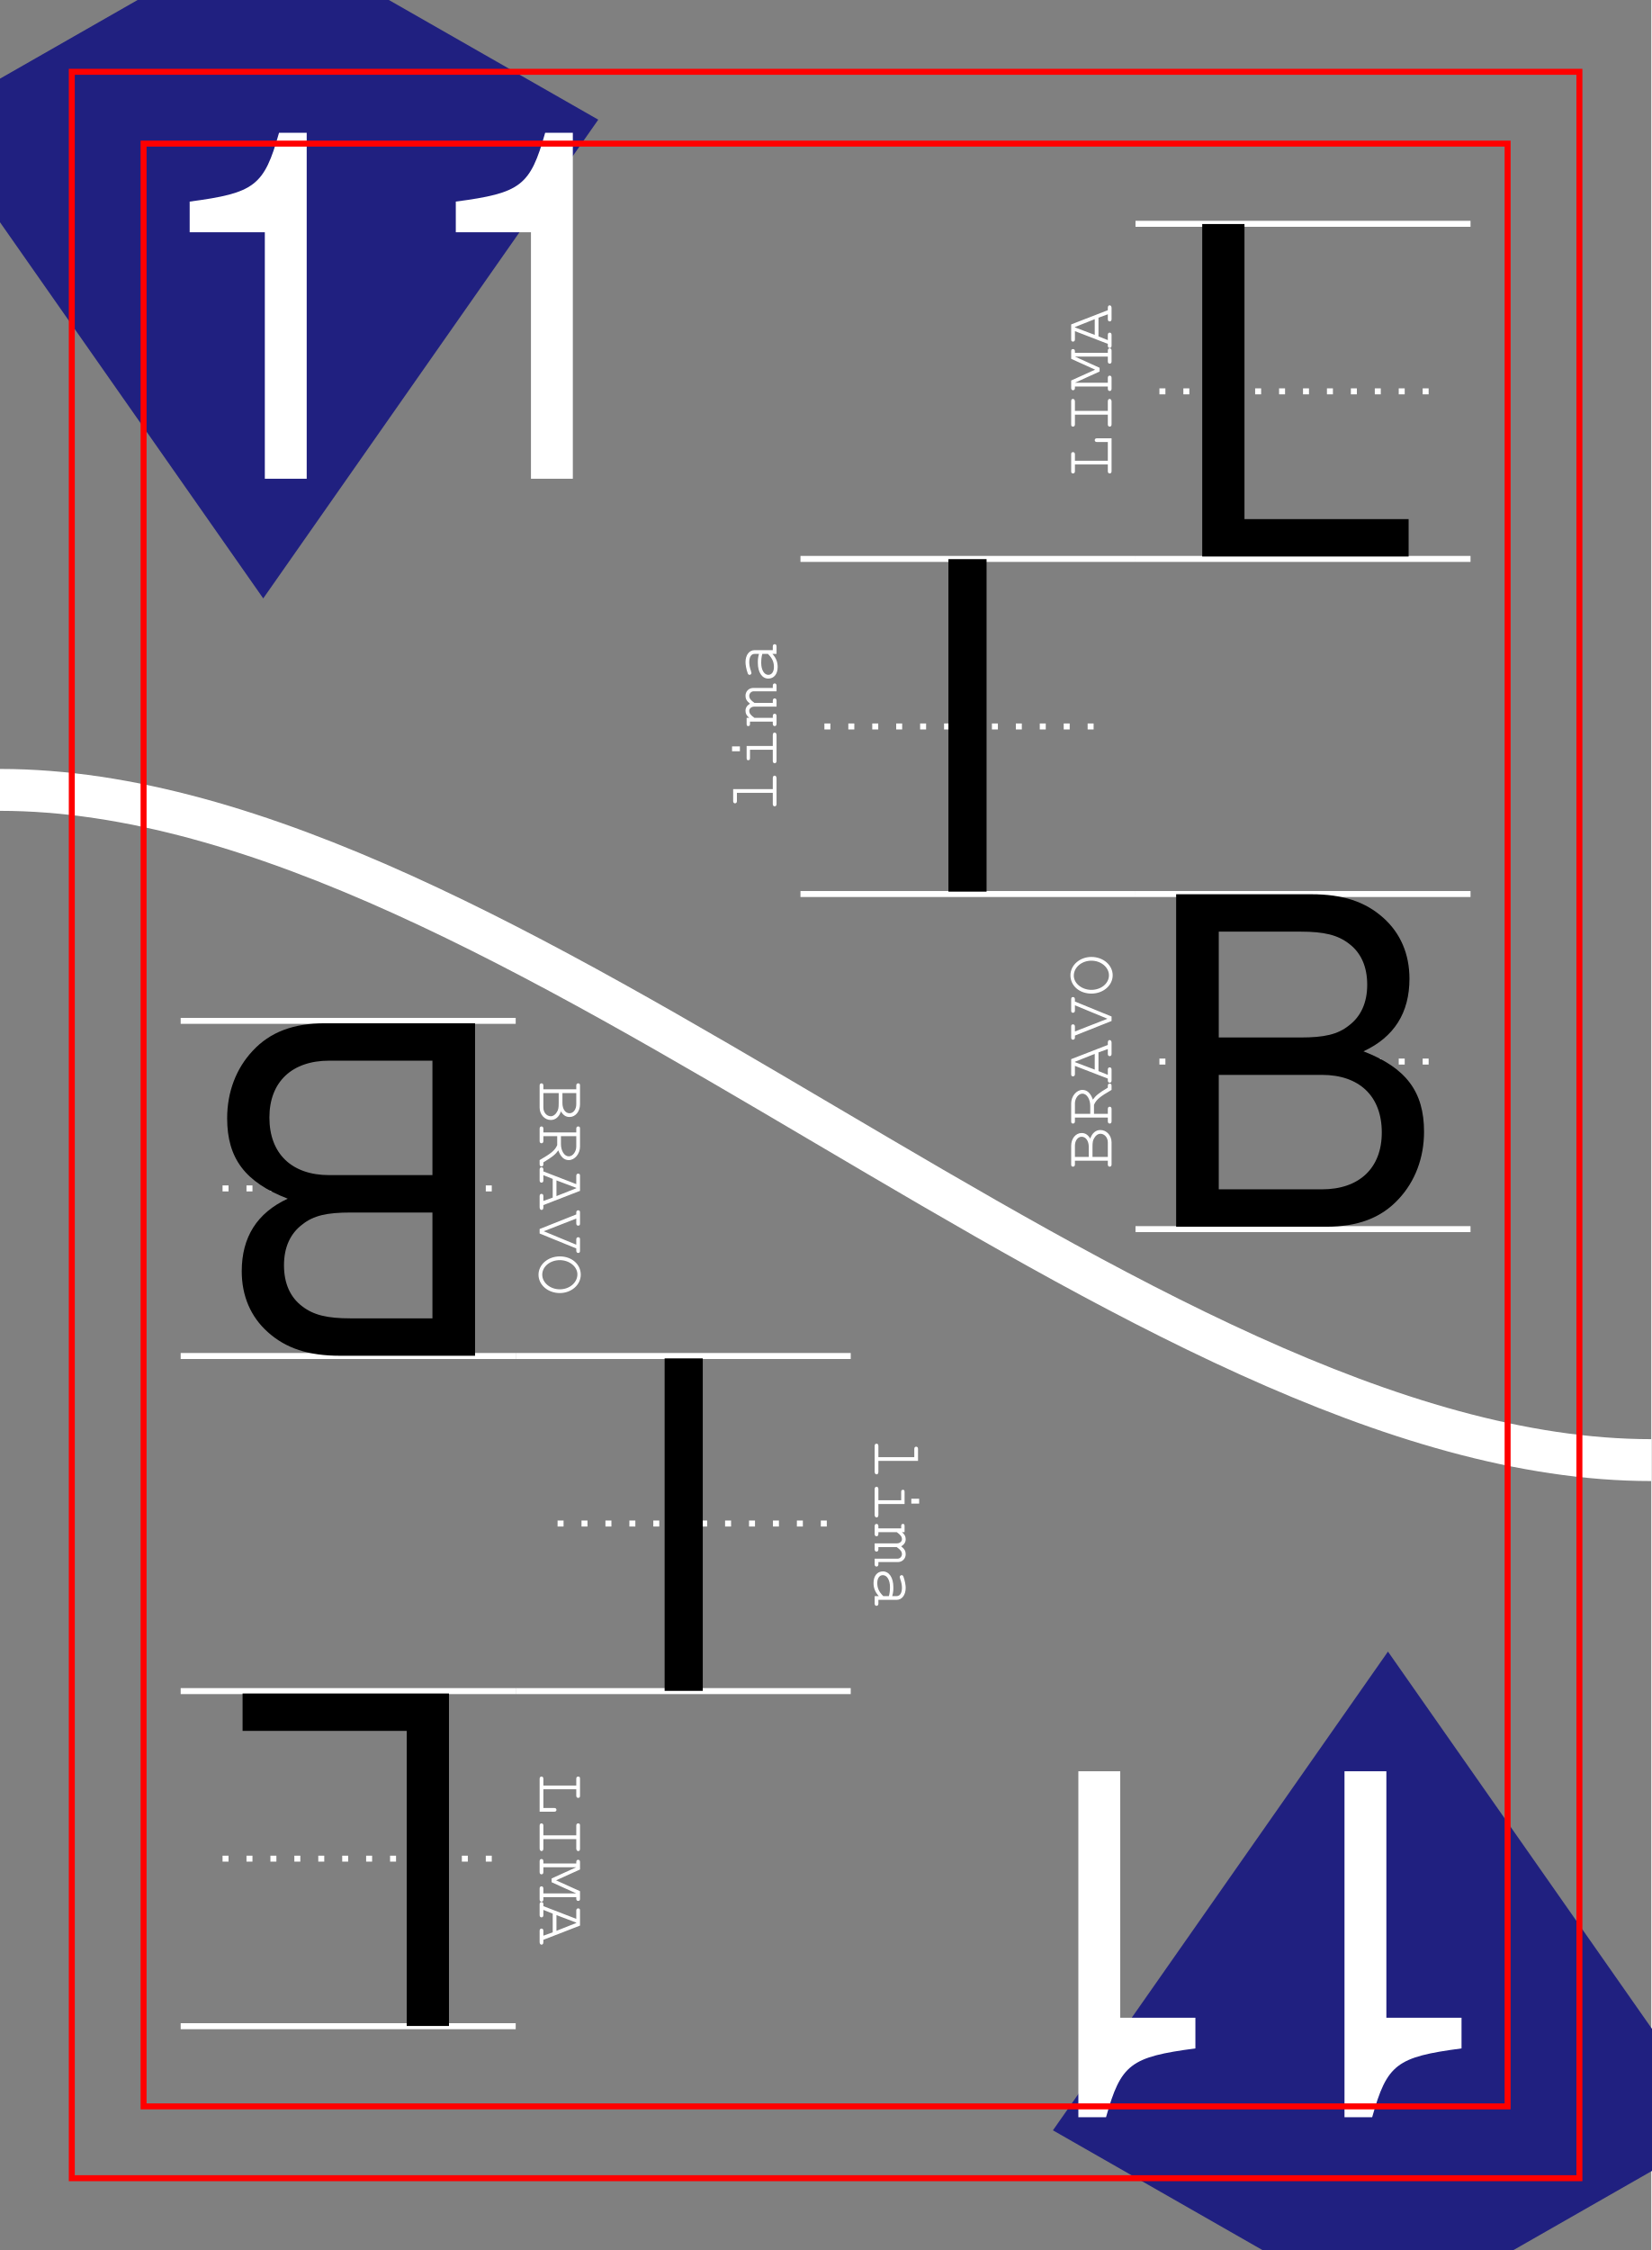
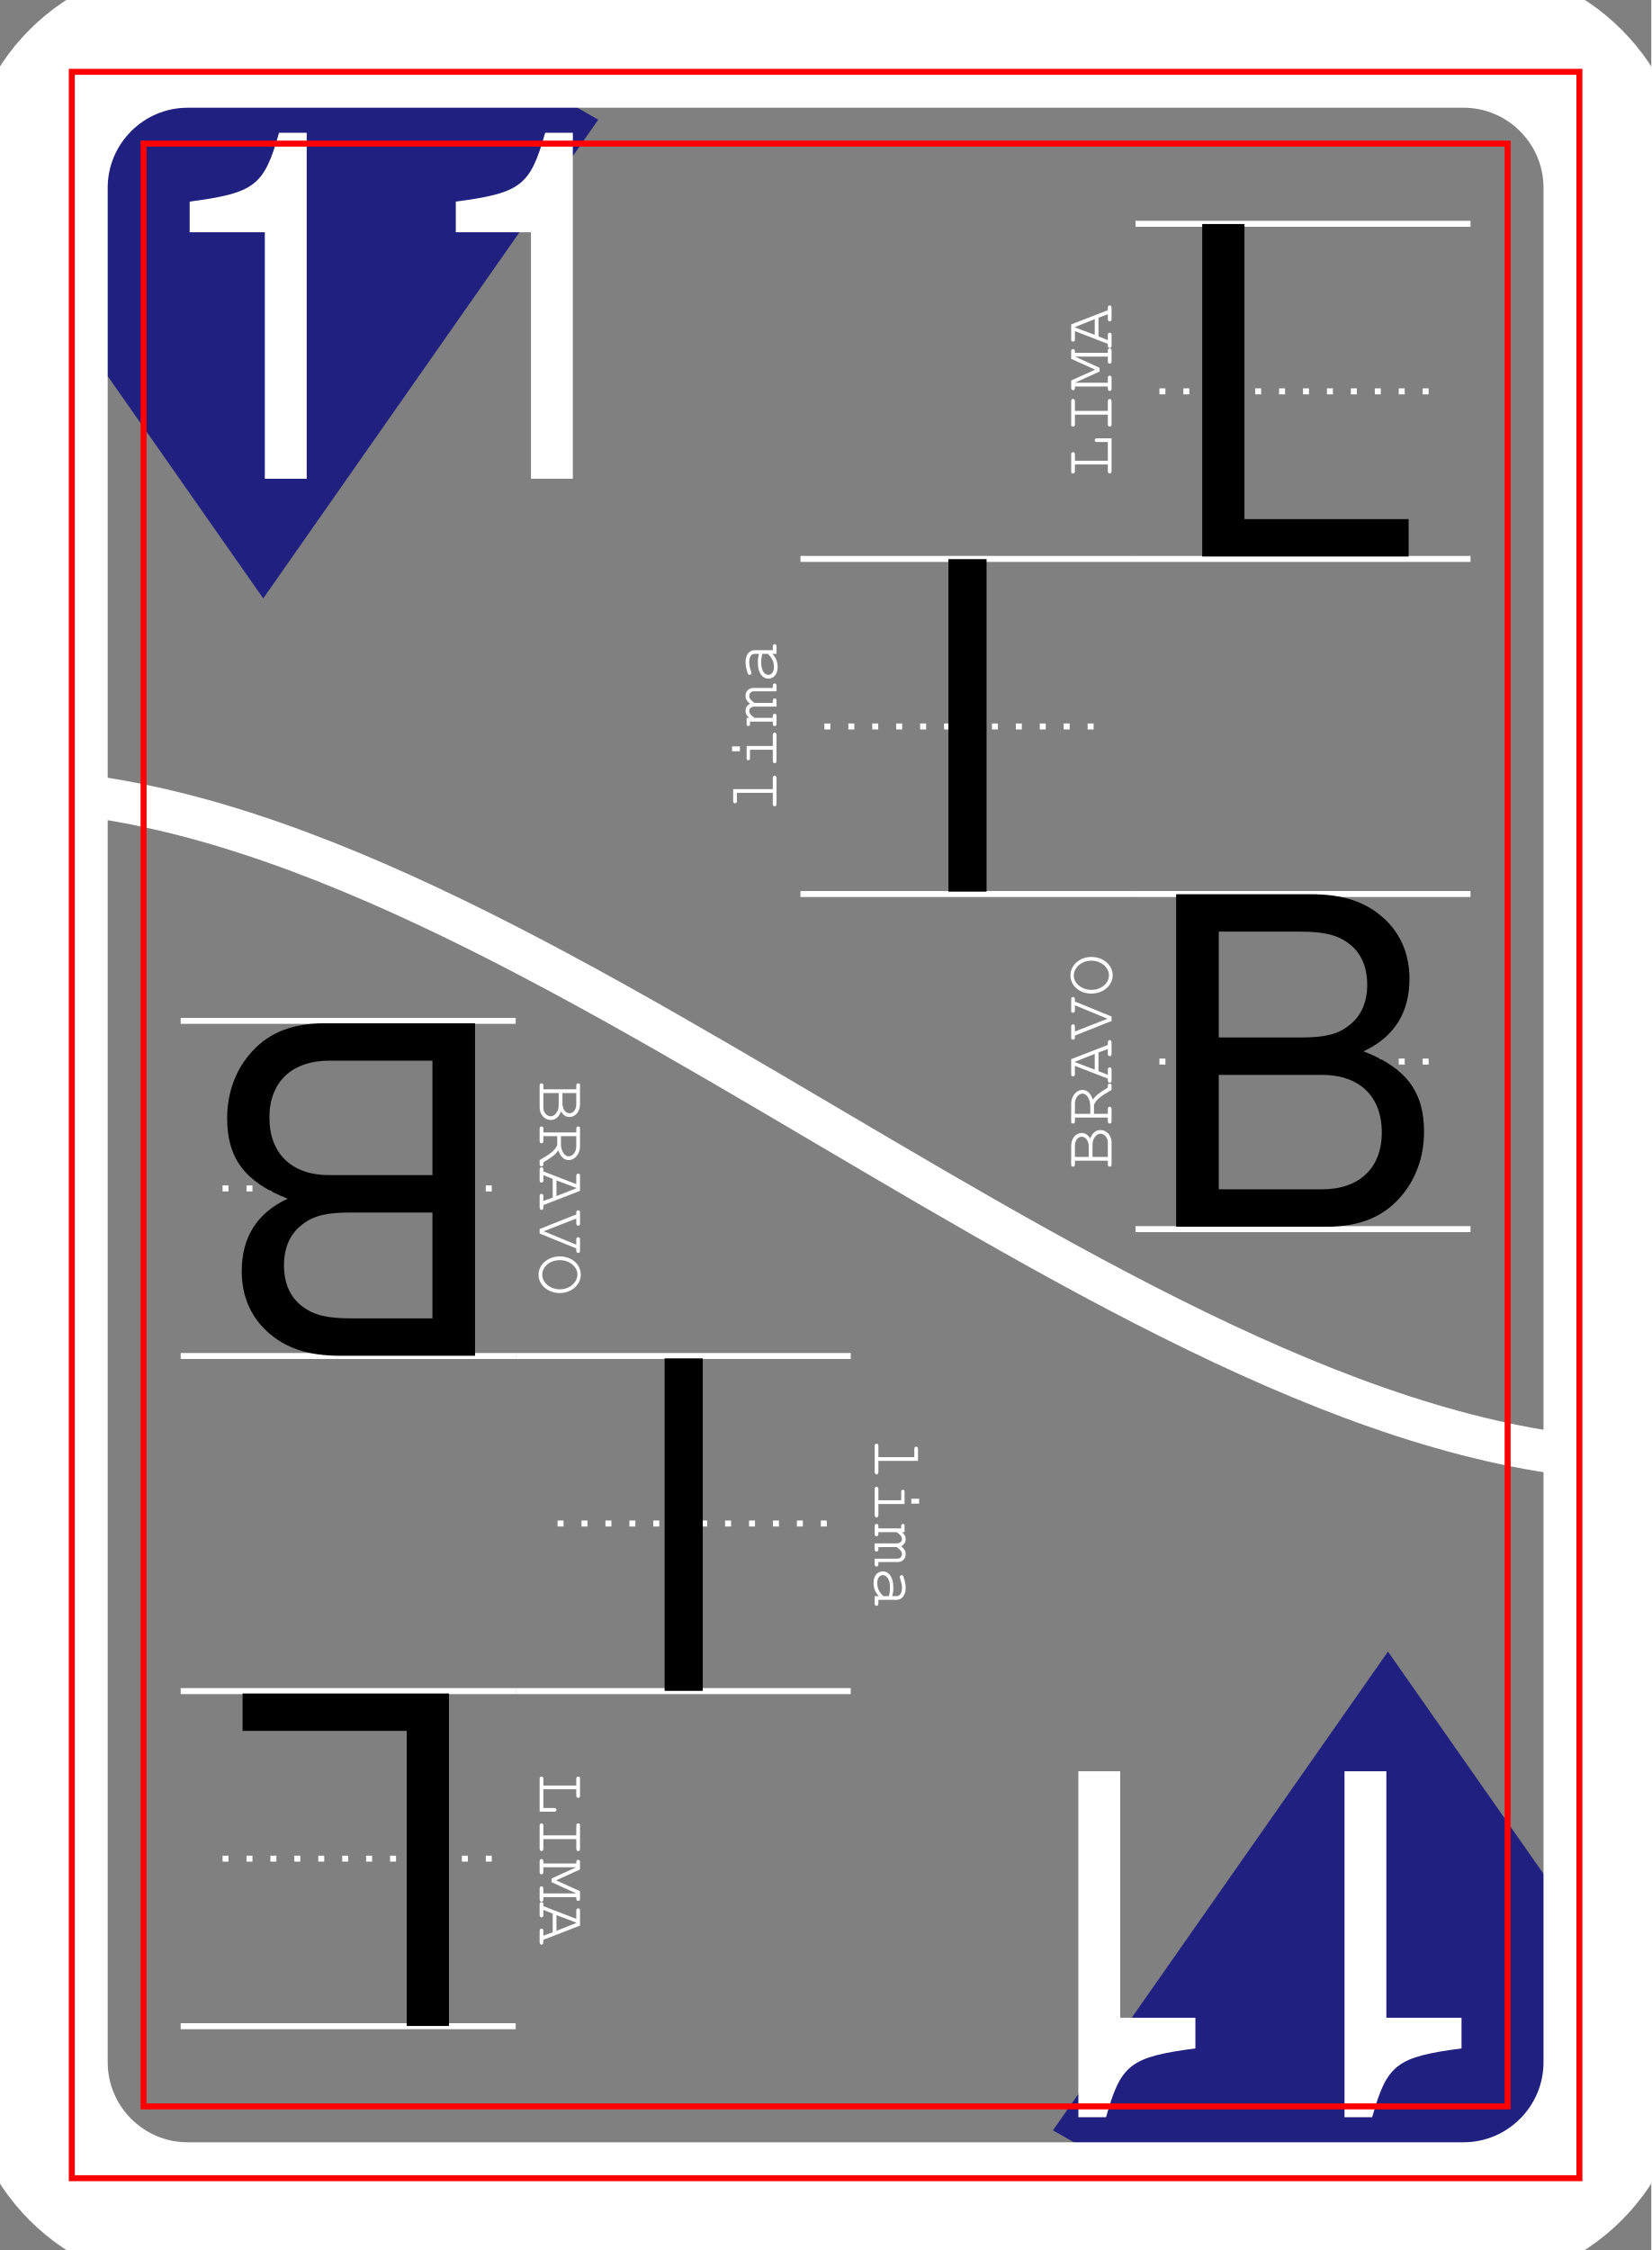
<svg xmlns="http://www.w3.org/2000/svg" xmlns:xlink="http://www.w3.org/1999/xlink" width="69mm" height="94mm" viewBox="-3 -3 69 94" version="1.1" id="card-11">
  <style>
    text { font-family:Helvetica; font-size:19.04px; line-height:1; fill:#000000;fill-opacity:1;stroke:none; }
   
   g.emoji path, g.emoji ellipse, g.emoji circle  { fill:none;stroke:#000000;stroke-width:1.0;stroke-linecap:round;stroke-miterlimit:4;stroke-dasharray:none;stroke-opacity:1 }
   g#card-11-formats-dark text { font-size:7px;fill:#ffffff; }
   g#card-11-thumb-up text, g#card-11-thumb-down text { font-size:7px; }
   path  { fill:none;stroke:#000000;stroke-width:1.0;stroke-linecap:butt;stroke-linejoin:miter;stroke-opacity:1; }
   path.suit { stroke:none; }
   g#card-11-border path  { fill:#808080;fill-opacity:1;stroke:#000000;stroke-width:1.5;stroke-opacity:1;stroke-miterlimit:4;stroke-dasharray:none; }
   g#card-11-lines path { fill:none;stroke:#ffffff;stroke-width:0.25;stroke-linecap:butt;stroke-linejoin:miter;stroke-miterlimit:4;stroke-dasharray:none;stroke-dashoffset:0;stroke-opacity:1 }
   g#card-11-lines-dark path { fill:none;stroke:#000000;stroke-width:0.5;stroke-linecap:butt;stroke-linejoin:miter;stroke-miterlimit:4;stroke-dasharray:none;stroke-dashoffset:0;stroke-opacity:1; }
   g#card-11-lines path.lines-center { stroke-dasharray:0.25, 0.75;}
  </style>
  <defs>
    <g id="card-11-heart-full" class="emoji" transform="translate(-7,-14)">
      <path d="M 7,14 C -5.5,3.5 2,-3 7,2 12,-3 19.5,3.5 7,14 Z" />
    </g>
    <g id="card-11-heart-broken" class="emoji" transform="translate(-7,-14)">
      <path d="M 3.119,0.918 C -0.516,1.134 -2.304,6.546 6.573,13.572            L 10.056,6.195 5.805,7.761 6.763,2.319            C 5.546,1.284 4.244,0.851 3.119,0.918 Z" />
      <path d="M 11.598,-0.031 C 10.627,-0.087 9.524,0.229 8.459,0.983            L 6.937,5.754 12.36,4.47 6.655,12.992            c 0.148,0.146 0.298,0.292 0.453,0.44            C 17.163,6.008 15.371,0.19 11.598,-0.031 Z" />
    </g>
    <g id="card-11-thumb" class="emoji">
      <path d="m 0.25,6 h 4 C 3.761,3.426 2.261,0.331 6.095,0.464           9.005,0.565 8.214,3.28 7.75,6 c 3,0 7,1 4,3 1,1 1,1 0,2 2,1 2,3 -11.5,2 z" />
      <path style="stroke-width:0.5" d="m 4.722,1.807 c 0,0 0.175,2.379 1.03,2.351           0.834,-0.027 0.855,-2.351 0.855,-2.351 z" />
    </g>
+     <g id="card-11-thumb-down" transform="translate(-7,-14)">
+       <g transform="translate(-0.1064203,-0.6459912)">
+         <path style="fill:none;stroke:#000000;stroke-width:0.342;stroke-miterlimit:4;stroke-dasharray:none;stroke-opacity:1" d="m 6.164,1.456 c -0.871,0.317 -1.75,0.576 -1.954,0.576 -0.337,6.56e-4 -0.37,0.279 -0.37,3.113 v 3.112 l 1.42,1.699 c 0.896,1.072 1.58,2.13 1.855,2.865 0.578,1.548 0.663,1.652 1.361,1.652 1.506,0 2.14,-1.654 1.302,-3.397 -0.703,-1.462 -0.703,-1.462 1.455,-1.462 1.649,0 1.96,-0.054 2.344,-0.408 0.354,-0.325 0.416,-0.551 0.31,-1.118 C 13.393,5.575 13.352,5.054 12.667,2.131 11.27,0.672 9.096,0.391 6.164,1.456 Z" />
+         <path style="fill:none;stroke:#000000;stroke-width:0.342;stroke-linecap:butt;stroke-linejoin:miter;stroke-miterlimit:4;stroke-dasharray:none;stroke-opacity:1" d="m 8.616,14.41 c 0.974,-0.083 0.526,-1.451 0.526,-1.451 l -1.294,-1.563 c -1.552,-0.039 -0.71,0.585 -1.051,0.707" />
+         <rect style="fill:none;fill-opacity:0.801;stroke:#000000;stroke-width:0.39;stroke-linecap:round;stroke-miterlimit:4;stroke-dasharray:none;stroke-opacity:1" width="3.565" height="7.378" x="0.302" y="2.094" />
+       </g>
+     </g>
    <g id="card-11-thumb-up" class="emoji" transform="translate(-7,-14)">
-       <use xlink:href="#card-11-thumb" />
-       <text text-anchor="middle" x="6" y="12">+1</text>
-     </g>
-     <g id="card-11-thumb-down" class="emoji" transform="translate(-7,-14)">
-       <use transform="matrix(1,0,0,-1,0,14)" xlink:href="#card-11-thumb" />
-       <text text-anchor="middle" x="7" y="7">-1</text>
+       <g transform="translate(-0.1064198,-0.2965792)">
+         <path style="fill:none;stroke:#000000;stroke-width:0.342;stroke-miterlimit:4;stroke-dasharray:none;stroke-opacity:1" d="m 6.187,13.485 c -0.869,-0.317 -1.745,-0.576 -1.948,-0.576 -0.336,-6.46e-4 -0.369,-0.279 -0.369,-3.113 v -3.112 l 1.416,-1.699 c 0.893,-1.072 1.576,-2.13 1.849,-2.865 0.576,-1.548 0.661,-1.652 1.357,-1.652 1.501,0 2.134,1.654 1.298,3.397 -0.701,1.462 -0.701,1.462 1.45,1.462 1.644,0 1.954,0.054 2.337,0.408 0.353,0.325 0.415,0.551 0.309,1.118 -0.493,2.514 -0.534,3.035 -1.217,5.958 -1.392,1.459 -3.56,1.74 -6.483,0.674 z" />
+         <path style="fill:none;stroke:#000000;stroke-width:0.342;stroke-linecap:butt;stroke-linejoin:miter;stroke-miterlimit:4;stroke-dasharray:none;stroke-opacity:1" d="m 8.632,0.531 c 0.971,0.083 0.524,1.451 0.524,1.451 l -1.29,1.563 c -1.548,0.039 -0.708,-0.585 -1.048,-0.707" />
+         <rect style="fill:none;fill-opacity:0.801;stroke:#000000;stroke-width:0.39;stroke-linecap:round;stroke-miterlimit:4;stroke-dasharray:none;stroke-opacity:1" id="rect1836" width="3.555" height="7.378" x="0.301" y="6.697" />
+       </g>
    </g>
    <g id="card-11-sad" class="emoji" transform="translate(-7,-14)">
      <ellipse id="card-11-sad-right-eye" cx="9.5" cy="4" rx="0.25" ry="0.75" />
      <ellipse id="card-11-sad-left-eye" cx="4.5" cy="4" rx="0.25" ry="0.75" />
      <circle id="card-11-sad-face" cx="7" cy="7" r="7" />
      <path id="card-11-sad-frown" d="m 3,10 c 1.5,-3 6,-3 8,0" />
    </g>
    <g id="card-11-happy" class="emoji" transform="translate(-7,-14)">
      <ellipse id="card-11-happy-right-eye" cx="9.5" cy="4" rx="0.25" ry="0.75" />
      <ellipse id="card-11-happy-left-eye" cx="4.5" cy="4" rx="0.25" ry="0.75" />
      <circle id="card-11-happy-face" cx="7" cy="7" r="7" />
      <path id="card-11-happy-smile" d="m 3,8 c 1.5,4 6,4 8,0" />
    </g>
    <g id="card-11-suit-club" transform="translate(7,7)">
      <path id="card-11-suit-club-flower" style="fill:#208020;stroke:none" d="     M -7.347880794884119e-16,4.0      C 3.365,12.557 12.557,-3.365 3.464,-2.0      C 9.192,-9.192 -9.192,-9.192 -3.464,-2      C -12.557,-3.365 -3.365,12.557 -7.347880794884119e-16,4.0      Z     " />
      <path id="card-11-suit-club-stem" style="fill:#208020;stroke:none" d="     m 0,7.0      h -1.5      c 1.5,-1.5 1.5,-7.0 1.5,-7.0      c 0,0 0,5.5 1.5,7.0      z" />
    </g>
    <g id="card-11-suit-heart">
      <path style="fill:#802020;stroke:none" d="M 7,14 C -5.5,3.5 2,-3 7,2 12,-3 19.5,3.5 7,14 Z" />
    </g>
    <g id="card-11-suit-diamond">
      <path style="fill:#202080;stroke:none" d="m 7,14 -7,-10 7,-4 7,4 z" />
    </g>
    <g id="card-11-suit-spade">
      <path style="fill:#202020;stroke:none" d="M 7,0 C -5.5,10.5 2,17 7,12 12,17 19.5,10.5 7,0 Z" />
      <path style="fill:#202020;stroke:none" d="m 7,14 h -1.5 c 1.5,-1.5 1.5,-7.0 1.5,-7.0 c 0,0 0,5.5 1.5,7.0 z" />
    </g>
    <g id="card-11-lines">
      <path d="m 0,0 14,0" />
      <path class="lines-center" d="m 1,7 12,0" />
      <path d="m 0,14 14,0" />
    </g>
    <g id="card-11-lines-dark">
      
      
      
    </g>
    <g id="card-11-translate-text">
      <text xml:space="preserve" x="37.45" y="34.25" text-anchor="middle">l</text>
      <text xml:space="preserve" x="51" y="20.25" text-anchor="middle">L</text>
      <text xml:space="preserve" x="51" y="48.25" text-anchor="middle">B</text>
    </g>
    <g id="card-11-translate-pics">
      <use x="37.45" y="34.25" xlink:href="#card-11-" />
      <use x="51" y="20.25" xlink:href="#card-11-" />
      <use x="51" y="48.25" xlink:href="#card-11-" />
    </g>
    <g id="card-11-formats">
      <g id="formats-up" transform="translate(44.45,6.35)">
        <use xlink:href="#card-11-lines" />
        <text transform="rotate(-90) translate(-7,-1)" xml:space="preserve" text-anchor="middle" style="font-size:3px;line-height:1;font-family:Courier;fill:#ffffff;fill-opacity:1;stroke:#ffffff;stroke-width:0;stroke-miterlimit:4;stroke-dasharray:none;stroke-opacity:1">LIMA</text>
      </g>
      <g id="card-11-formats-plain" transform="translate(30.45,20.35)">
        <use xlink:href="#card-11-lines" />
        <text transform="rotate(-90) translate(-7,-1)" xml:space="preserve" text-anchor="middle" style="font-size:3px;line-height:1;font-family:Courier;fill:#ffffff;fill-opacity:1;stroke:#ffffff;stroke-width:0;stroke-miterlimit:4;stroke-dasharray:none;stroke-opacity:1">lima</text>
      </g>
      <g id="card-11-formats-down" transform="translate(44.45,34.35)">
        <use xlink:href="#card-11-lines" />
        <text transform="rotate(-90) translate(-7,-1)" xml:space="preserve" text-anchor="middle" style="font-size:3px;line-height:1;font-family:Courier;fill:#ffffff;fill-opacity:1;stroke:#ffffff;stroke-width:0;stroke-miterlimit:4;stroke-dasharray:none;stroke-opacity:1">BRAVO</text>
      </g>
      <text xml:space="preserve" text-anchor="middle" style="font-size:7px;line-height:1;font-family:Courier;fill:#ffffff;fill-opacity:1;stroke:#ffffff;stroke-width:0;stroke-miterlimit:4;stroke-dasharray:none;stroke-opacity:1" x="51.45" y="28.50" />
    </g>
    <g id="card-11-formats-dark">
      <g id="card-11-formats-up" transform="translate(44.45,6.35)">
        <use xlink:href="#card-11-lines-dark" />
        <text transform="rotate(-90) translate(-7,-1)" xml:space="preserve" text-anchor="middle" style="font-size:3px;line-height:1;font-family:Courier;fill:#ffffff;fill-opacity:1;stroke:#ffffff;stroke-width:0;stroke-miterlimit:4;stroke-dasharray:none;stroke-opacity:1">LIMA</text>
      </g>
      <g id="card-11-formats-plain" transform="translate(30.45,20.35)">
        <use xlink:href="#card-11-lines-dark" />
        <text transform="rotate(-90) translate(-7,18.5)" xml:space="preserve" text-anchor="middle" style="font-size:4px;line-height:1;font-family:Courier;fill:#ffffff;fill-opacity:1;stroke:#ffffff;stroke-width:0;stroke-miterlimit:4;stroke-dasharray:none;stroke-opacity:1">lima</text>
      </g>
      <g id="card-11-formats-down" transform="translate(44.45,34.35)">
        <use xlink:href="#card-11-lines-dark" />
        <text transform="rotate(-90) translate(-7,-1)" xml:space="preserve" text-anchor="middle" style="font-size:3px;line-height:1;font-family:Courier;fill:#ffffff;fill-opacity:1;stroke:#ffffff;stroke-width:0;stroke-miterlimit:4;stroke-dasharray:none;stroke-opacity:1">BRAVO</text>
      </g>
      <text xml:space="preserve" text-anchor="middle" style="fill:#000000;font-size:150%" x="51.45" y="36" />
    </g>
  </defs>
  <g id="card-11-main-layer">
    <rect x="-3" y="-3" width="69" height="94" style="fill:#808080" />
    <use opacity="1" transform="matrix(2,0,0,2,-6,-6)" xlink:href="#card-11-suit-diamond" />
    <use xlink:href="#card-11-formats" />
    <g transform="rotate(180,31.5,44)">
      <use opacity="1" transform="matrix(2,0,0,2,-6,-6)" xlink:href="#card-11-suit-diamond" />
      <use xlink:href="#card-11-formats" />
    </g>
    <g id="card-11-border">
+       <rect x="-1.5" y="-1.5" width="66" height="91" rx="6.35" opacity="1.0" style="fill:none;stroke:#ffffff;stroke-width:6.0" />
      <path id="card-11-border-separator" style="stroke:#ffffff;stroke-width:1.75;fill:none;" d="M -3.0,30 C 18.5,30 44.5,58 66,58" />
    </g>
    <g id="card-11-upward">
      <text x="14" y="17" style="font-family:Helvetica;font-size:20px;fill:#fff" text-anchor="middle">11</text>
      <use xlink:href="#card-11-translate-text" />
    </g>
    <use xlink:href="#card-11-upward" transform="rotate(180,31.5,44)" />
    <rect x="0" y="0" width="63" height="88" style="stroke:#f00;stroke-width:0.25;fill:none;" />
    <rect x="3" y="3" width="57" height="82" style="stroke:#f00;stroke-width:0.25;fill:none;" />
  </g>
</svg>
